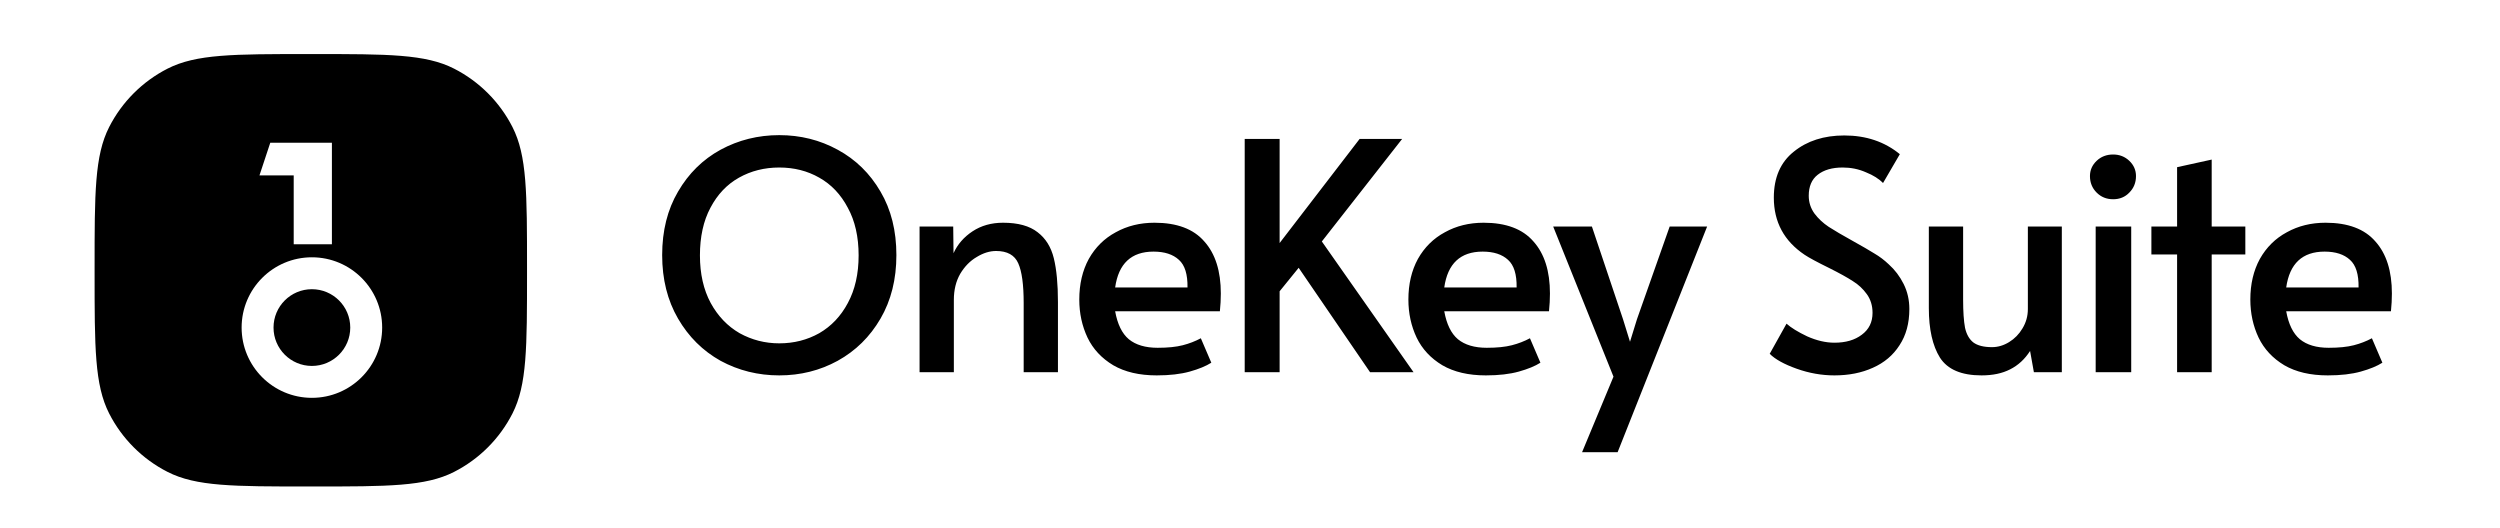
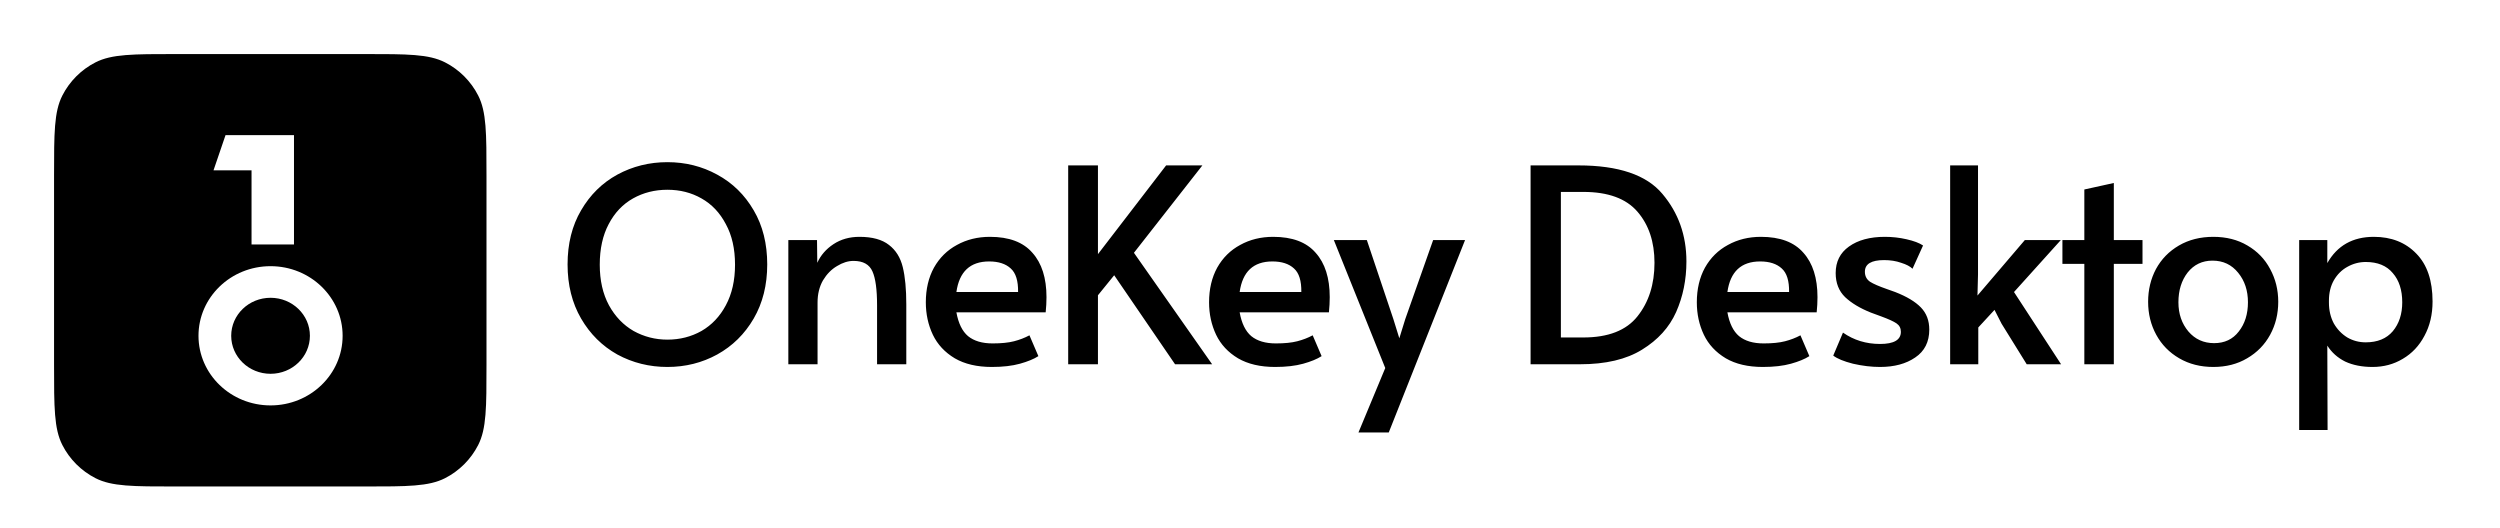
<svg xmlns="http://www.w3.org/2000/svg" width="185" height="39" viewBox="0 0 185 39" fill="none">
-   <path d="M23.08 27.079C24.648 27.079 25.919 25.808 25.919 24.24C25.919 22.672 24.648 21.401 23.08 21.401C21.512 21.401 20.241 22.672 20.241 24.24C20.241 25.808 21.512 27.079 23.08 27.079Z" fill="black" />
-   <path fill-rule="evenodd" clip-rule="evenodd" d="M8.078 9.401C7 11.517 7 14.287 7 19.827V20.173C7 25.713 7 28.483 8.078 30.599C9.027 32.46 10.54 33.974 12.401 34.922C14.517 36 17.287 36 22.827 36H23.173C28.713 36 31.483 36 33.599 34.922C35.46 33.974 36.974 32.46 37.922 30.599C39 28.483 39 25.713 39 20.173V19.827C39 14.287 39 11.517 37.922 9.401C36.974 7.54 35.46 6.027 33.599 5.078C31.483 4 28.713 4 23.173 4H22.827C17.287 4 14.517 4 12.401 5.078C10.54 6.027 9.027 7.54 8.078 9.401ZM20.001 10.56H24.561V18.074H21.734V12.979H19.201L20.001 10.56ZM23.08 29.44C25.952 29.44 28.28 27.112 28.28 24.24C28.28 21.368 25.952 19.04 23.08 19.04C20.208 19.04 17.88 21.368 17.88 24.24C17.88 27.112 20.208 29.44 23.08 29.44Z" fill="black" />
-   <path fill-rule="evenodd" clip-rule="evenodd" d="M57.666 27.779C56.101 27.779 54.652 27.419 53.322 26.699C52.006 25.963 50.957 24.922 50.174 23.575C49.392 22.229 49 20.663 49 18.878C49 17.077 49.392 15.511 50.174 14.181C50.957 12.834 52.006 11.801 53.322 11.08C54.652 10.36 56.101 10 57.666 10C59.232 10 60.673 10.36 61.988 11.08C63.319 11.801 64.376 12.834 65.159 14.181C65.942 15.511 66.333 17.077 66.333 18.878C66.333 20.663 65.942 22.229 65.159 23.575C64.376 24.922 63.319 25.963 61.988 26.699C60.673 27.419 59.232 27.779 57.666 27.779ZM57.666 25.407C58.747 25.407 59.733 25.157 60.626 24.656C61.518 24.139 62.223 23.395 62.74 22.424C63.272 21.438 63.538 20.264 63.538 18.901C63.538 17.523 63.272 16.349 62.74 15.378C62.223 14.392 61.518 13.648 60.626 13.147C59.749 12.646 58.763 12.396 57.666 12.396C56.571 12.396 55.576 12.646 54.684 13.147C53.791 13.648 53.087 14.392 52.57 15.378C52.053 16.349 51.795 17.523 51.795 18.901C51.795 20.264 52.061 21.438 52.593 22.424C53.126 23.395 53.838 24.139 54.731 24.656C55.639 25.157 56.617 25.407 57.666 25.407ZM68.048 16.764H70.538L70.561 18.737C70.859 18.079 71.329 17.539 71.971 17.116C72.612 16.694 73.364 16.482 74.225 16.482C75.337 16.482 76.19 16.717 76.785 17.187C77.38 17.641 77.78 18.283 77.983 19.113C78.187 19.943 78.288 21.023 78.288 22.354V27.544H75.752V22.424C75.752 21.062 75.619 20.084 75.352 19.488C75.086 18.878 74.538 18.573 73.709 18.573C73.239 18.573 72.761 18.721 72.276 19.019C71.79 19.301 71.383 19.716 71.055 20.264C70.741 20.812 70.585 21.454 70.585 22.189V27.544H68.048V16.764ZM82.38 27.028C83.241 27.529 84.313 27.779 85.597 27.779C86.552 27.779 87.367 27.685 88.04 27.497C88.713 27.309 89.246 27.09 89.637 26.84L88.862 25.031C88.455 25.25 88.009 25.423 87.523 25.548C87.038 25.673 86.419 25.736 85.668 25.736C84.76 25.736 84.047 25.525 83.531 25.102C83.029 24.679 82.693 23.99 82.521 23.035H90.271C90.318 22.581 90.341 22.142 90.341 21.72C90.341 20.06 89.934 18.776 89.12 17.868C88.322 16.944 87.093 16.482 85.433 16.482C84.368 16.482 83.413 16.717 82.567 17.187C81.722 17.641 81.056 18.299 80.571 19.16C80.102 20.021 79.867 21.023 79.867 22.166C79.867 23.184 80.07 24.123 80.477 24.984C80.884 25.83 81.518 26.511 82.38 27.028ZM87.241 19.23C87.68 19.622 87.891 20.303 87.875 21.273H82.521C82.771 19.504 83.718 18.619 85.362 18.619C86.177 18.619 86.803 18.823 87.241 19.23ZM96.101 19.817L94.692 21.555V27.544H92.108V10.282H94.692V17.985L100.611 10.282H103.758L97.816 17.868L104.603 27.544H101.385L96.101 19.817ZM106.734 27.028C107.595 27.529 108.668 27.779 109.952 27.779C110.907 27.779 111.721 27.685 112.394 27.497C113.067 27.309 113.6 27.09 113.991 26.84L113.216 25.031C112.809 25.25 112.363 25.423 111.877 25.548C111.392 25.673 110.774 25.736 110.022 25.736C109.114 25.736 108.402 25.525 107.885 25.102C107.384 24.679 107.047 23.99 106.875 23.035H114.625C114.672 22.581 114.696 22.142 114.696 21.72C114.696 20.06 114.289 18.776 113.475 17.868C112.676 16.944 111.447 16.482 109.787 16.482C108.723 16.482 107.767 16.717 106.922 17.187C106.076 17.641 105.411 18.299 104.926 19.16C104.456 20.021 104.221 21.023 104.221 22.166C104.221 23.184 104.424 24.123 104.832 24.984C105.239 25.83 105.873 26.511 106.734 27.028ZM111.596 19.23C112.034 19.622 112.245 20.303 112.23 21.273H106.875C107.125 19.504 108.073 18.619 109.717 18.619C110.531 18.619 111.157 18.823 111.596 19.23ZM119.398 27.873L114.936 16.764H117.801L120.103 23.622L120.62 25.29L121.136 23.622L123.556 16.764H126.327L119.704 33.463H117.073L119.398 27.873ZM132.955 27.286C133.878 27.615 134.81 27.779 135.75 27.779C136.814 27.779 137.761 27.591 138.591 27.215C139.437 26.84 140.094 26.284 140.564 25.548C141.05 24.812 141.292 23.92 141.292 22.871C141.292 22.197 141.151 21.579 140.869 21.015C140.588 20.451 140.22 19.966 139.766 19.559C139.437 19.246 139.085 18.98 138.709 18.761C138.333 18.526 137.793 18.212 137.088 17.821C136.352 17.414 135.765 17.069 135.327 16.788C134.904 16.506 134.552 16.177 134.27 15.801C133.988 15.41 133.847 14.971 133.847 14.486C133.847 13.797 134.066 13.28 134.505 12.936C134.959 12.576 135.577 12.396 136.36 12.396C136.971 12.396 137.542 12.513 138.075 12.748C138.623 12.967 139.045 13.233 139.343 13.546L140.588 11.409C139.46 10.485 138.09 10.024 136.478 10.024C134.974 10.024 133.729 10.423 132.743 11.221C131.757 12.004 131.263 13.139 131.263 14.627C131.263 16.427 132.023 17.837 133.542 18.854C133.87 19.074 134.481 19.402 135.374 19.841C136.125 20.217 136.705 20.538 137.112 20.804C137.519 21.054 137.863 21.375 138.145 21.767C138.427 22.158 138.568 22.62 138.568 23.152C138.568 23.841 138.302 24.381 137.769 24.773C137.253 25.165 136.579 25.36 135.75 25.36C135.108 25.36 134.434 25.204 133.729 24.89C133.041 24.562 132.532 24.248 132.203 23.951L130.958 26.182C131.365 26.589 132.031 26.957 132.955 27.286ZM146.633 27.779C145.145 27.779 144.12 27.341 143.556 26.464C143.008 25.587 142.734 24.366 142.734 22.8V16.764H145.271V22.166C145.271 23.059 145.318 23.755 145.412 24.256C145.521 24.742 145.725 25.102 146.022 25.337C146.335 25.572 146.797 25.689 147.408 25.689C147.846 25.689 148.269 25.564 148.676 25.313C149.083 25.063 149.412 24.726 149.663 24.303C149.929 23.865 150.062 23.387 150.062 22.871V16.764H152.575V27.544H150.508L150.226 25.971C149.835 26.581 149.342 27.035 148.747 27.333C148.167 27.631 147.463 27.779 146.633 27.779ZM157.71 16.764H155.08V27.544H157.71V16.764ZM155.151 14.251C155.479 14.58 155.886 14.744 156.372 14.744C156.857 14.744 157.257 14.58 157.57 14.251C157.899 13.922 158.063 13.515 158.063 13.03C158.063 12.591 157.899 12.216 157.57 11.902C157.241 11.589 156.841 11.433 156.372 11.433C155.886 11.433 155.479 11.589 155.151 11.902C154.822 12.216 154.657 12.591 154.657 13.03C154.657 13.515 154.822 13.922 155.151 14.251ZM161.105 18.831H159.203V16.764H161.105V12.372L163.665 11.809V16.764H166.155V18.831H163.665V27.544H161.105V18.831ZM169.038 27.028C169.899 27.529 170.972 27.779 172.256 27.779C173.211 27.779 174.025 27.685 174.698 27.497C175.372 27.309 175.904 27.09 176.296 26.84L175.521 25.031C175.113 25.25 174.667 25.423 174.182 25.548C173.697 25.673 173.078 25.736 172.326 25.736C171.418 25.736 170.706 25.525 170.189 25.102C169.688 24.679 169.351 23.99 169.179 23.035H176.93C176.977 22.581 177 22.142 177 21.72C177 20.06 176.593 18.776 175.779 17.868C174.98 16.944 173.751 16.482 172.091 16.482C171.027 16.482 170.072 16.717 169.226 17.187C168.381 17.641 167.715 18.299 167.23 19.16C166.76 20.021 166.525 21.023 166.525 22.166C166.525 23.184 166.729 24.123 167.136 24.984C167.543 25.83 168.177 26.511 169.038 27.028ZM173.9 19.23C174.338 19.622 174.55 20.303 174.534 21.273H169.179C169.43 19.504 170.377 18.619 172.021 18.619C172.835 18.619 173.462 18.823 173.9 19.23Z" fill="black" />
+   <path fill-rule="evenodd" clip-rule="evenodd" d="M4.613 7.071C4 8.275 4 9.85 4 13V27C4 30.15 4 31.725 4.613 32.929C5.152 33.987 6.013 34.848 7.071 35.387C8.275 36 9.85 36 13 36H27C30.15 36 31.725 36 32.929 35.387C33.987 34.848 34.848 33.987 35.387 32.929C36 31.725 36 30.15 36 27V13C36 9.85 36 8.275 35.387 7.071C34.848 6.013 33.987 5.152 32.929 4.613C31.725 4 30.15 4 27 4H13C9.85 4 8.275 4 7.071 4.613C6.013 5.152 5.152 6.013 4.613 7.071ZM25.354 24.849C25.354 22.003 22.966 19.697 20.021 19.697C17.075 19.697 14.688 22.003 14.688 24.849C14.688 27.694 17.075 30 20.021 30C22.966 30 25.354 27.694 25.354 24.849ZM17.109 24.848C17.109 23.295 18.413 22.036 20.021 22.036C21.629 22.036 22.933 23.295 22.933 24.848C22.933 26.402 21.629 27.661 20.021 27.661C18.413 27.661 17.109 26.402 17.109 24.848ZM21.755 18.091V10H16.689L15.8 12.604H18.614V18.091H21.755Z" fill="black" />
+   <path fill-rule="evenodd" clip-rule="evenodd" d="M49.387 27.155C48.053 27.155 46.818 26.848 45.684 26.234C44.563 25.607 43.668 24.719 43.001 23.572C42.334 22.424 42 21.089 42 19.568C42 18.033 42.334 16.698 43.001 15.564C43.668 14.416 44.563 13.535 45.684 12.921C46.818 12.307 48.053 12 49.387 12C50.722 12 51.95 12.307 53.071 12.921C54.206 13.535 55.106 14.416 55.774 15.564C56.441 16.698 56.775 18.033 56.775 19.568C56.775 21.089 56.441 22.424 55.774 23.572C55.106 24.719 54.206 25.607 53.071 26.234C51.95 26.848 50.722 27.155 49.387 27.155ZM49.387 25.133C50.308 25.133 51.149 24.92 51.91 24.492C52.671 24.052 53.271 23.418 53.712 22.591C54.166 21.75 54.392 20.749 54.392 19.588C54.392 18.413 54.166 17.412 53.712 16.585C53.271 15.744 52.671 15.11 51.91 14.683C51.163 14.256 50.322 14.042 49.387 14.042C48.453 14.042 47.606 14.256 46.845 14.683C46.084 15.11 45.483 15.744 45.043 16.585C44.603 17.412 44.382 18.413 44.382 19.588C44.382 20.749 44.609 21.75 45.063 22.591C45.517 23.418 46.124 24.052 46.885 24.492C47.659 24.92 48.493 25.133 49.387 25.133ZM58.337 17.766H60.459L60.479 19.447C60.733 18.887 61.133 18.426 61.68 18.066C62.227 17.706 62.868 17.526 63.602 17.526C64.55 17.526 65.277 17.726 65.784 18.126C66.292 18.513 66.632 19.06 66.805 19.768C66.979 20.475 67.066 21.396 67.066 22.53V26.955H64.903V22.591C64.903 21.429 64.79 20.595 64.563 20.088C64.336 19.568 63.869 19.307 63.162 19.307C62.761 19.307 62.354 19.434 61.941 19.688C61.527 19.928 61.18 20.282 60.899 20.749C60.633 21.216 60.499 21.763 60.499 22.39V26.955H58.337V17.766ZM70.653 26.514C71.387 26.942 72.302 27.155 73.396 27.155C74.21 27.155 74.904 27.075 75.478 26.915C76.052 26.755 76.506 26.568 76.84 26.354L76.179 24.813C75.832 25 75.451 25.146 75.037 25.253C74.624 25.36 74.097 25.413 73.456 25.413C72.682 25.413 72.075 25.233 71.634 24.873C71.207 24.512 70.92 23.925 70.773 23.111H77.38C77.42 22.724 77.44 22.35 77.44 21.99C77.44 20.575 77.093 19.481 76.399 18.707C75.718 17.919 74.671 17.526 73.256 17.526C72.348 17.526 71.534 17.726 70.813 18.126C70.093 18.513 69.525 19.074 69.112 19.808C68.711 20.542 68.511 21.396 68.511 22.37C68.511 23.238 68.684 24.039 69.032 24.773C69.379 25.494 69.919 26.074 70.653 26.514ZM74.797 19.868C75.171 20.201 75.351 20.782 75.338 21.61H70.773C70.987 20.101 71.794 19.347 73.196 19.347C73.89 19.347 74.424 19.521 74.797 19.868ZM82.45 20.368L81.248 21.85V26.955H79.046V12.24H81.248V18.807L86.293 12.24H88.976L83.911 18.707L89.697 26.955H86.954L82.45 20.368ZM91.613 26.514C92.347 26.942 93.262 27.155 94.356 27.155C95.17 27.155 95.864 27.075 96.438 26.915C97.012 26.755 97.466 26.568 97.799 26.354L97.139 24.813C96.792 25 96.411 25.146 95.998 25.253C95.584 25.36 95.057 25.413 94.416 25.413C93.642 25.413 93.035 25.233 92.594 24.873C92.167 24.512 91.88 23.925 91.734 23.111H98.34C98.38 22.724 98.4 22.35 98.4 21.99C98.4 20.575 98.053 19.481 97.359 18.707C96.678 17.919 95.631 17.526 94.216 17.526C93.308 17.526 92.494 17.726 91.773 18.126C91.053 18.513 90.485 19.074 90.072 19.808C89.671 20.542 89.471 21.396 89.471 22.37C89.471 23.238 89.645 24.039 89.992 24.773C90.338 25.494 90.879 26.074 91.613 26.514ZM95.757 19.868C96.131 20.201 96.311 20.782 96.298 21.61H91.734C91.947 20.101 92.754 19.347 94.156 19.347C94.85 19.347 95.384 19.521 95.757 19.868ZM102.509 27.235L98.705 17.766H101.147L103.109 23.612L103.55 25.033L103.99 23.612L106.052 17.766H108.414L102.769 32H100.527L102.509 27.235ZM116.807 12.24H113.263V26.955H116.927C118.822 26.955 120.35 26.595 121.511 25.874C122.686 25.153 123.527 24.226 124.034 23.091C124.541 21.943 124.795 20.695 124.795 19.347C124.795 17.412 124.201 15.744 123.013 14.342C121.839 12.941 119.77 12.24 116.807 12.24ZM121.171 23.411C120.344 24.452 119.009 24.973 117.167 24.973H115.505V14.202H117.167C118.995 14.202 120.33 14.689 121.171 15.664C122.012 16.638 122.432 17.899 122.432 19.447C122.432 21.036 122.012 22.357 121.171 23.411ZM130.45 27.155C129.355 27.155 128.441 26.942 127.707 26.514C126.973 26.074 126.432 25.494 126.086 24.773C125.738 24.039 125.565 23.238 125.565 22.37C125.565 21.396 125.765 20.542 126.166 19.808C126.579 19.074 127.147 18.513 127.867 18.126C128.588 17.726 129.402 17.526 130.31 17.526C131.725 17.526 132.772 17.919 133.453 18.707C134.147 19.481 134.494 20.575 134.494 21.99C134.494 22.35 134.474 22.724 134.434 23.111H127.827C127.974 23.925 128.261 24.512 128.688 24.873C129.129 25.233 129.736 25.413 130.51 25.413C131.151 25.413 131.678 25.36 132.091 25.253C132.505 25.146 132.886 25 133.233 24.813L133.893 26.354C133.56 26.568 133.106 26.755 132.532 26.915C131.958 27.075 131.264 27.155 130.45 27.155ZM132.392 21.61C132.405 20.782 132.225 20.201 131.851 19.868C131.477 19.521 130.944 19.347 130.25 19.347C128.848 19.347 128.041 20.101 127.827 21.61H132.392ZM137.121 26.915C137.815 27.075 138.483 27.155 139.123 27.155C140.178 27.155 141.045 26.922 141.726 26.454C142.42 25.987 142.767 25.3 142.767 24.392C142.767 23.725 142.56 23.178 142.146 22.751C141.732 22.324 141.099 21.943 140.244 21.61C139.884 21.476 139.677 21.403 139.624 21.389C139.05 21.189 138.636 21.009 138.382 20.849C138.129 20.675 138.002 20.428 138.002 20.108C138.002 19.534 138.476 19.247 139.423 19.247C139.89 19.247 140.311 19.314 140.685 19.447C141.072 19.568 141.352 19.714 141.526 19.888L142.306 18.166C142.026 17.979 141.619 17.826 141.085 17.706C140.565 17.586 140.031 17.526 139.483 17.526C138.376 17.526 137.488 17.766 136.821 18.246C136.167 18.713 135.84 19.367 135.84 20.208C135.84 20.942 136.073 21.536 136.541 21.99C137.008 22.43 137.642 22.811 138.442 23.131L139.203 23.411C139.75 23.612 140.131 23.785 140.344 23.932C140.558 24.079 140.665 24.286 140.665 24.553C140.665 25.153 140.151 25.453 139.123 25.453C138.095 25.453 137.181 25.173 136.38 24.613L135.66 26.314C135.953 26.541 136.44 26.741 137.121 26.915ZM152.52 26.955H149.977L148.115 23.952L147.594 22.931L146.393 24.232V26.955H144.311V12.24H146.373V20.308L146.333 21.87L149.837 17.766H152.5L149.036 21.61L152.52 26.955ZM152.619 19.527H154.241V26.955H156.423V19.527H158.545V17.766H156.423V13.541L154.241 14.022V17.766H152.619V19.527ZM163.786 27.155C162.838 27.155 161.997 26.942 161.263 26.514C160.529 26.087 159.962 25.507 159.562 24.773C159.161 24.039 158.961 23.225 158.961 22.33C158.961 21.449 159.154 20.642 159.542 19.908C159.942 19.174 160.509 18.593 161.243 18.166C161.977 17.739 162.825 17.526 163.786 17.526C164.747 17.526 165.588 17.739 166.308 18.166C167.042 18.593 167.603 19.174 167.99 19.908C168.39 20.642 168.59 21.449 168.59 22.33C168.59 23.225 168.39 24.039 167.99 24.773C167.59 25.507 167.022 26.087 166.288 26.514C165.568 26.942 164.733 27.155 163.786 27.155ZM163.846 25.393C164.62 25.393 165.227 25.106 165.668 24.532C166.121 23.959 166.348 23.238 166.348 22.37C166.348 21.503 166.108 20.775 165.628 20.188C165.147 19.588 164.513 19.287 163.726 19.287C162.965 19.287 162.351 19.581 161.884 20.168C161.43 20.755 161.203 21.489 161.203 22.37C161.203 23.225 161.45 23.945 161.944 24.532C162.438 25.106 163.072 25.393 163.846 25.393ZM172.221 17.766H170.139V31.82H172.241L172.221 25.574C172.541 26.081 172.982 26.474 173.542 26.755C174.116 27.022 174.79 27.155 175.564 27.155C176.392 27.155 177.139 26.955 177.806 26.554C178.487 26.154 179.021 25.587 179.408 24.853C179.808 24.119 180.009 23.271 180.009 22.31C180.009 20.762 179.608 19.581 178.807 18.767C178.007 17.939 176.959 17.526 175.664 17.526C174.103 17.526 172.955 18.173 172.221 19.468V17.766ZM177.066 24.512C176.599 25.06 175.931 25.333 175.064 25.333C174.57 25.333 174.116 25.213 173.702 24.973C173.289 24.719 172.955 24.372 172.701 23.932C172.461 23.478 172.341 22.964 172.341 22.39V22.25C172.341 21.676 172.461 21.176 172.701 20.749C172.955 20.308 173.289 19.975 173.702 19.748C174.129 19.508 174.583 19.387 175.064 19.387C175.945 19.387 176.612 19.661 177.066 20.208C177.533 20.742 177.766 21.463 177.766 22.37C177.766 23.238 177.533 23.952 177.066 24.512Z" fill="black" />
</svg>
